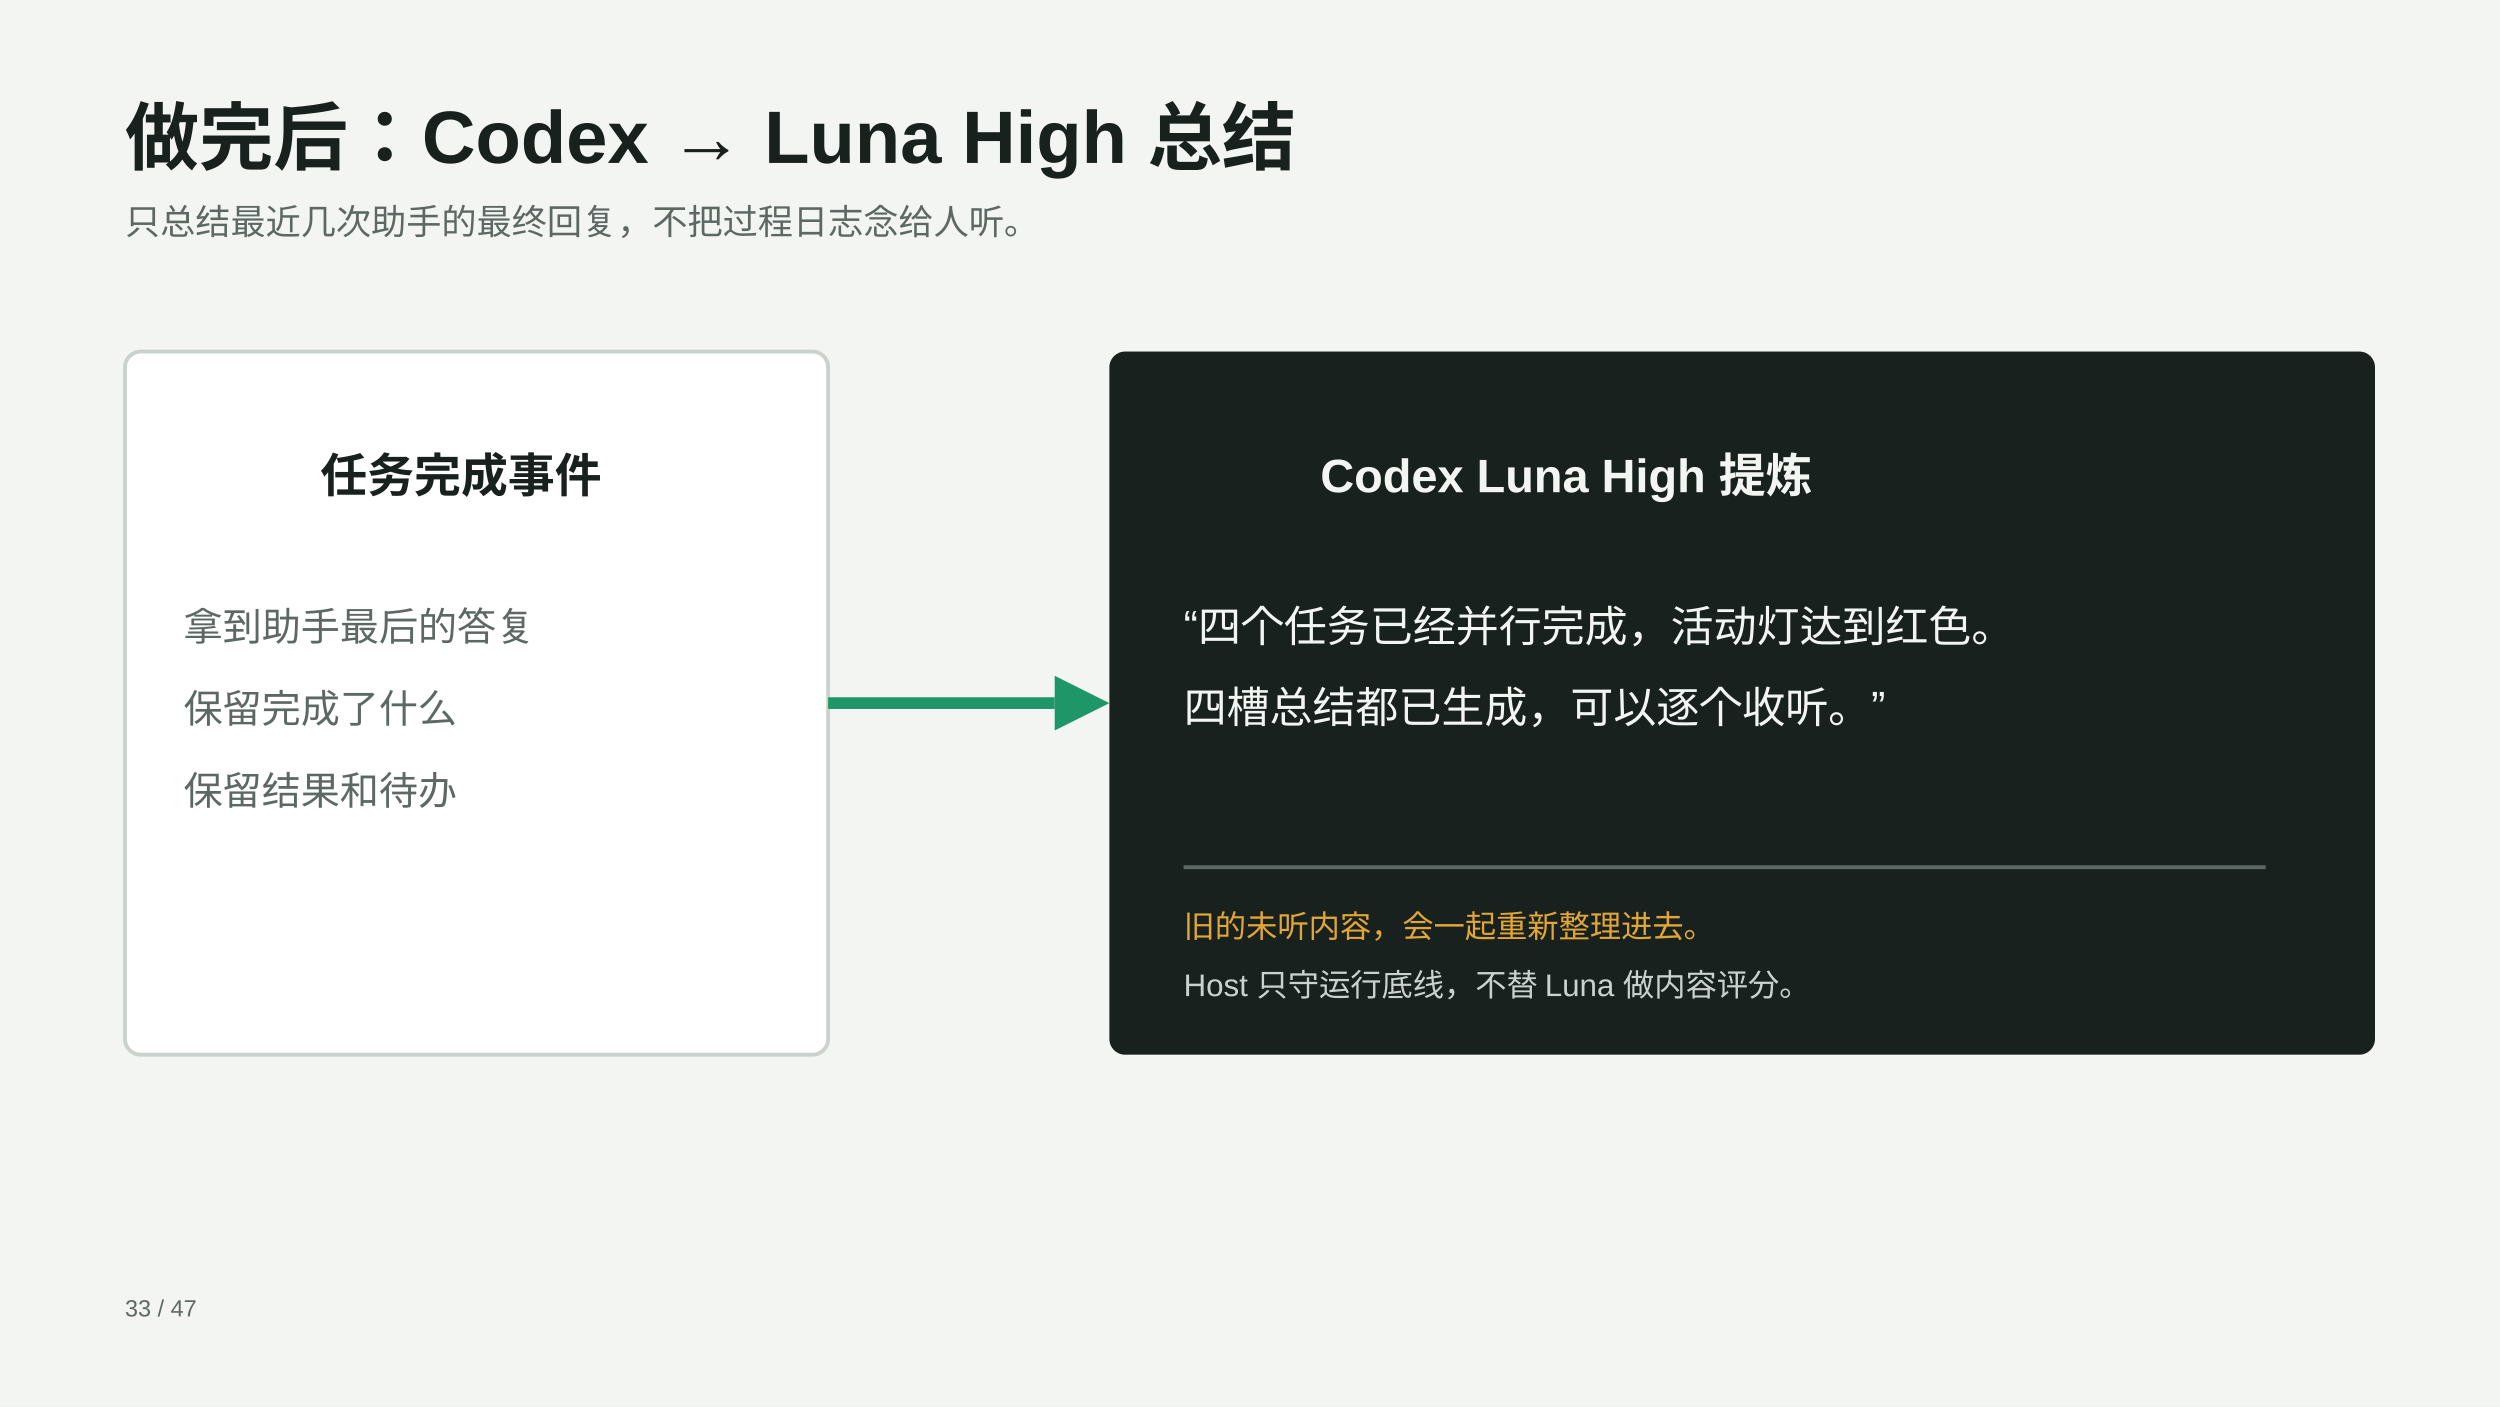
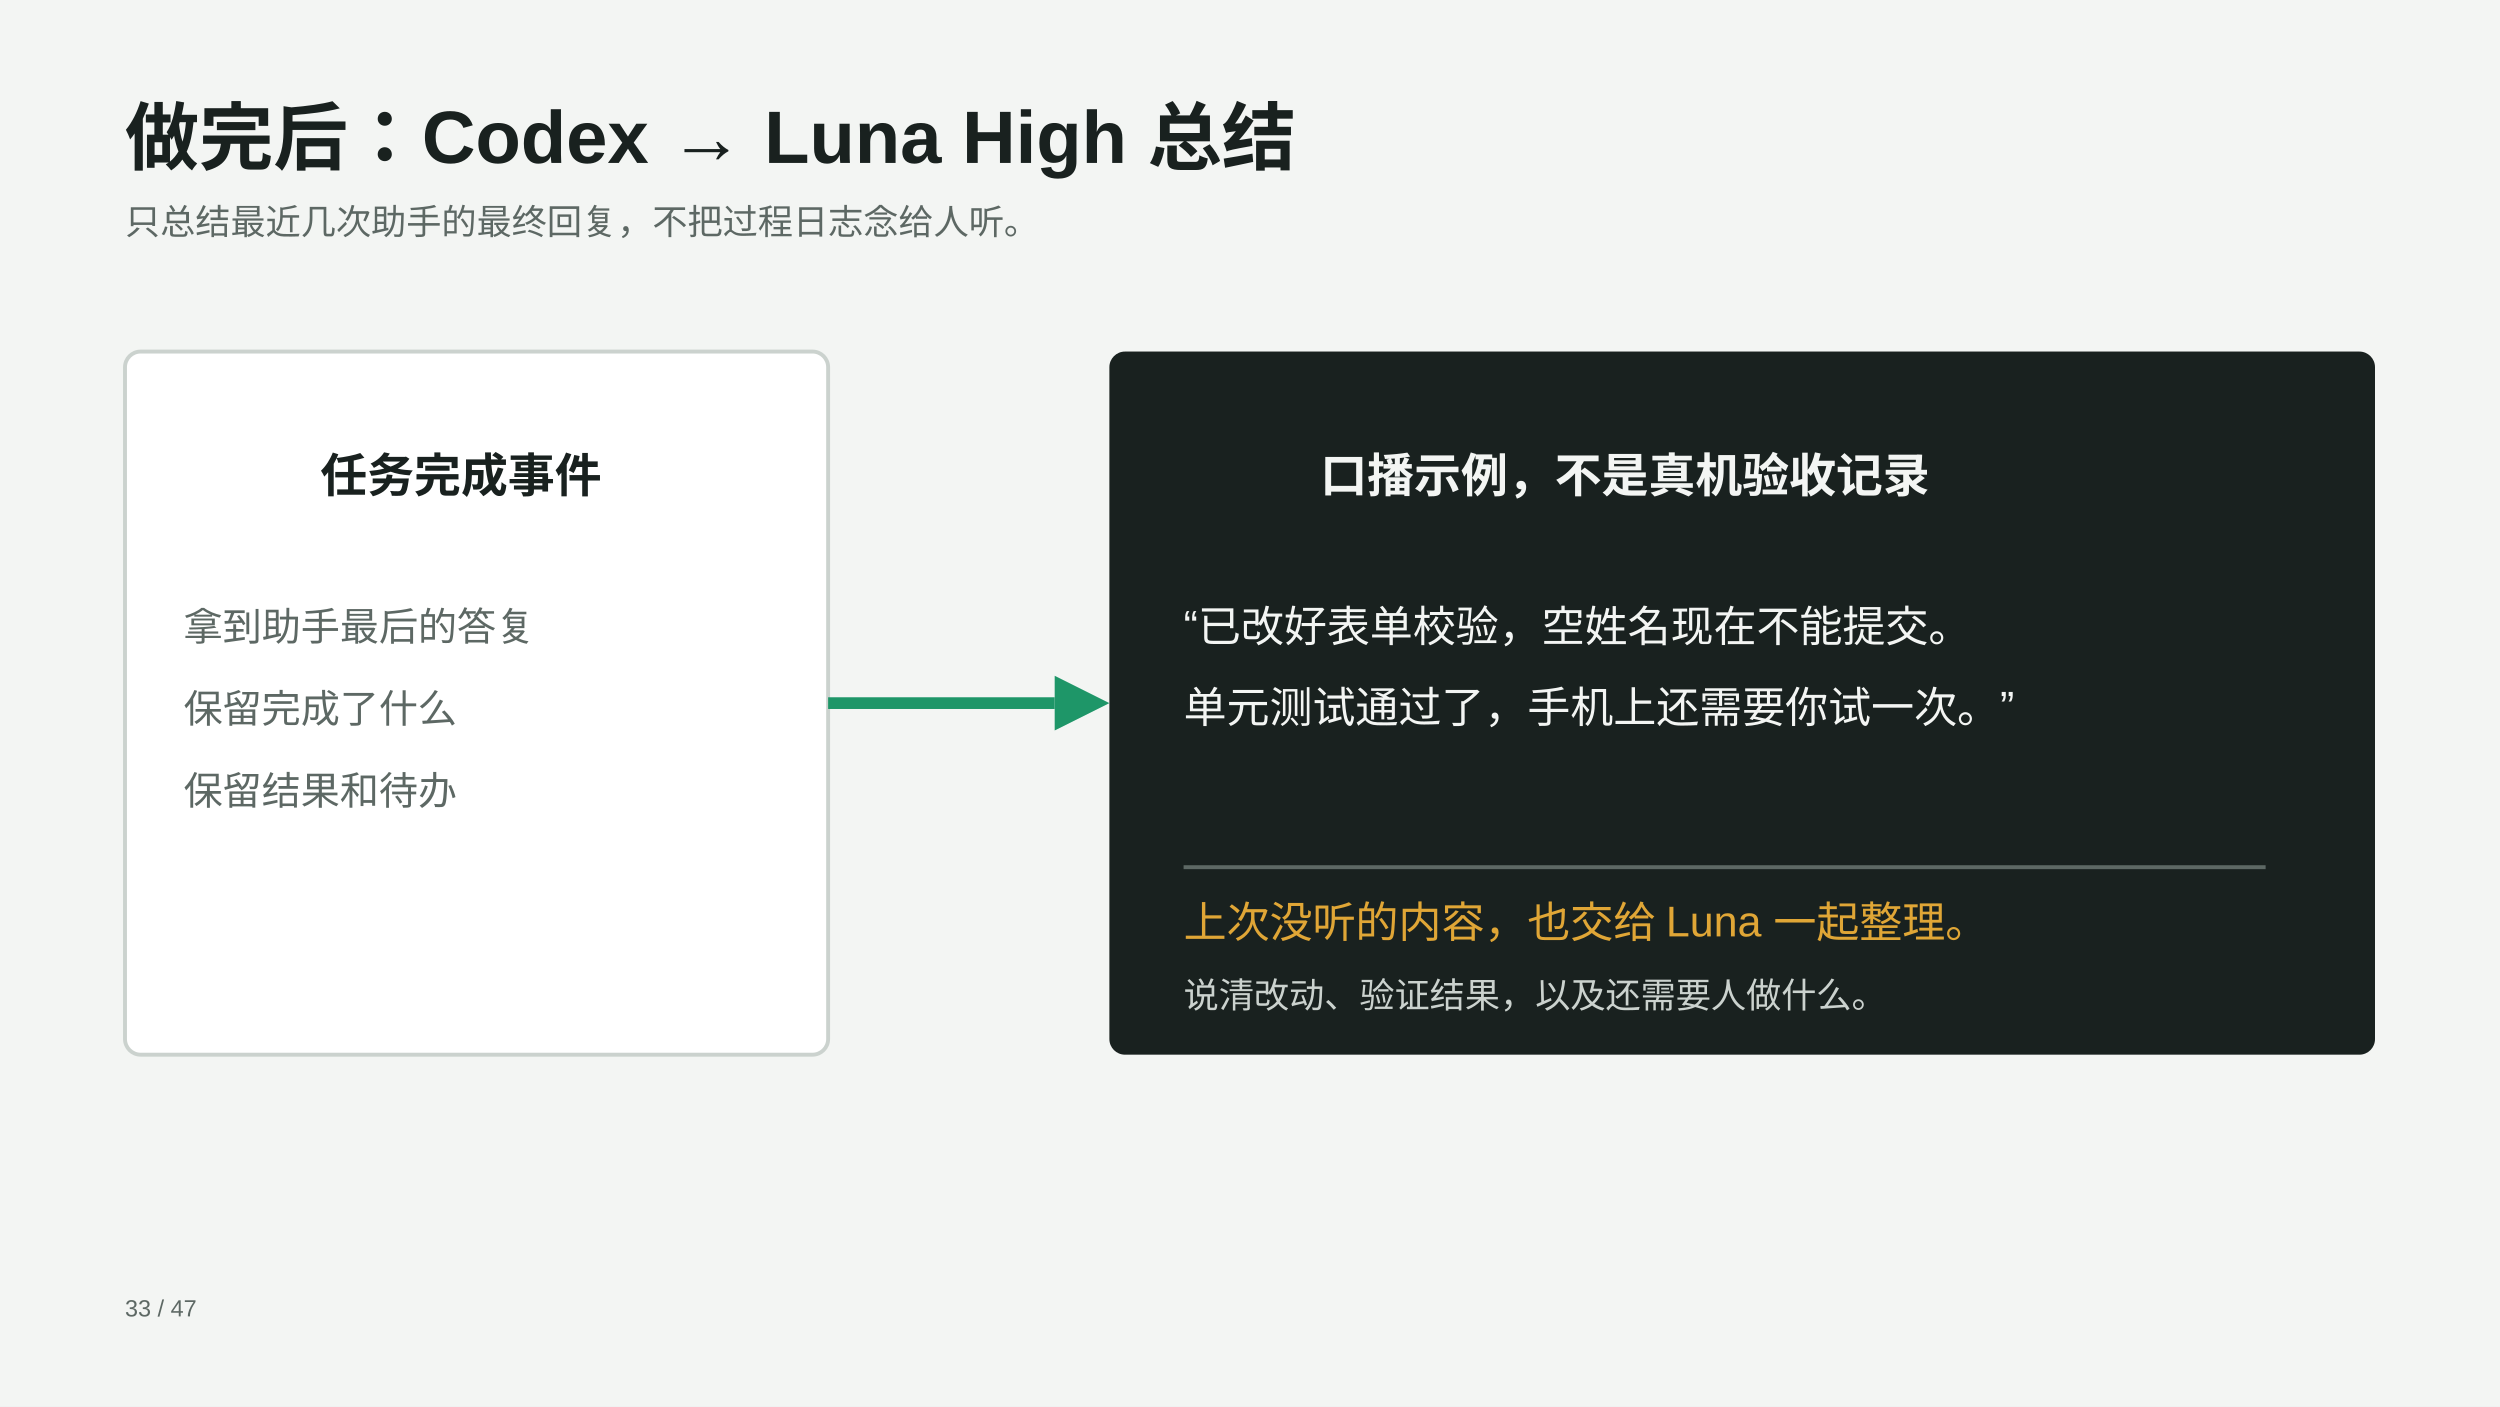
<svg xmlns="http://www.w3.org/2000/svg" width="1280" height="720" viewBox="0 0 1280 720">
  <g id="background">
    <rect width="1280" height="720" fill="#F3F5F3" />
  </g>
  <g id="header">
    <text x="64" y="84" font-family="Arial Black, Arial, Arial Unicode MS, Microsoft YaHei, sans-serif" font-size="38" font-weight="bold" fill="#19211F">做完后：Codex → Luna High 总结</text>
    <text x="64" y="120" font-family="Arial, Arial Unicode MS, Microsoft YaHei, sans-serif" font-size="18" fill="#5D6864">只总结最近几次助手的最终回复，不把过程日志念给人听。</text>
  </g>
  <g id="source">
    <rect x="64" y="180" width="360" height="360" rx="8" fill="#FFFFFF" stroke="#CBD2CE" stroke-width="2" />
    <use data-icon="phosphor-duotone/check-circle" x="94" y="216" width="52" height="52" fill="#1E9668" />
    <text x="164" y="252" font-family="Arial, Arial Unicode MS, Microsoft YaHei, sans-serif" font-size="24" font-weight="bold" fill="#19211F">任务完成事件</text>
    <text x="94" y="328" font-family="Arial, Arial Unicode MS, Microsoft YaHei, sans-serif" font-size="20" fill="#5D6864">
      <tspan x="94" dy="0">拿到助手最后的答复</tspan>
      <tspan x="94" dy="42">保留完成了什么</tspan>
      <tspan x="94" dy="42">保留结果和待办</tspan>
    </text>
  </g>
  <g id="arrow">
    <line x1="424" y1="360" x2="540" y2="360" stroke="#1E9668" stroke-width="6" />
    <polygon points="540,346 568,360 540,374" fill="#1E9668" />
  </g>
  <g id="summary">
    <rect x="568" y="180" width="648" height="360" rx="8" fill="#19211F" />
    <use data-icon="phosphor-duotone/brackets-angle" x="606" y="216" width="52" height="52" fill="#1E9668" />
-     <text x="676" y="252" font-family="Arial, Arial Unicode MS, Microsoft YaHei, sans-serif" font-size="24" font-weight="bold" fill="#F3F5F3">Codex Luna High 提炼</text>
+     <text x="676" y="252" font-family="Arial, Arial Unicode MS, Microsoft YaHei, sans-serif" font-size="24" font-weight="bold" fill="#F3F5F3">口播示例，不是真机验收记录</text>
    <text x="606" y="328" font-family="Arial, Arial Unicode MS, Microsoft YaHei, sans-serif" font-size="22" fill="#F3F5F3">
-       <tspan x="606" dy="0">“四个任务已经并行完成，活动灯达到红色。</tspan>
-       <tspan x="606" dy="42">四槽总结都已生成，可以逐个收听。”</tspan>
+       <tspan x="606" dy="0">“已改好表单校验，空姓名现在不能提交。</tspan>
+       <tspan x="606" dy="42">单元测试通过了，手机上还需要你试一次。”</tspan>
    </text>
    <line x1="606" y1="444" x2="1160" y2="444" stroke="#5D6864" stroke-width="2" />
-     <text x="606" y="480" font-family="Arial, Arial Unicode MS, Microsoft YaHei, sans-serif" font-size="16" fill="#E0A636">旧的未听内容，会一起重新整理进去。</text>
-     <text x="606" y="510" font-family="Arial, Arial Unicode MS, Microsoft YaHei, sans-serif" font-size="16" fill="#CBD2CE">Host 只守运行底线，不替 Luna 做内容评分。</text>
+     <text x="606" y="480" font-family="Arial, Arial Unicode MS, Microsoft YaHei, sans-serif" font-size="22" fill="#E0A636">上次没听的内容，也交给 Luna 一起整理。</text>
+     <text x="606" y="516" font-family="Arial, Arial Unicode MS, Microsoft YaHei, sans-serif" font-size="18" fill="#CBD2CE">说清改动、验证结果，以及还需要人做什么。</text>
  </g>
  <g id="footer">
    <text x="64" y="674" font-family="Arial, Arial Unicode MS, Microsoft YaHei, sans-serif" font-size="12" fill="#5D6864">33 / 47</text>
  </g>
</svg>
